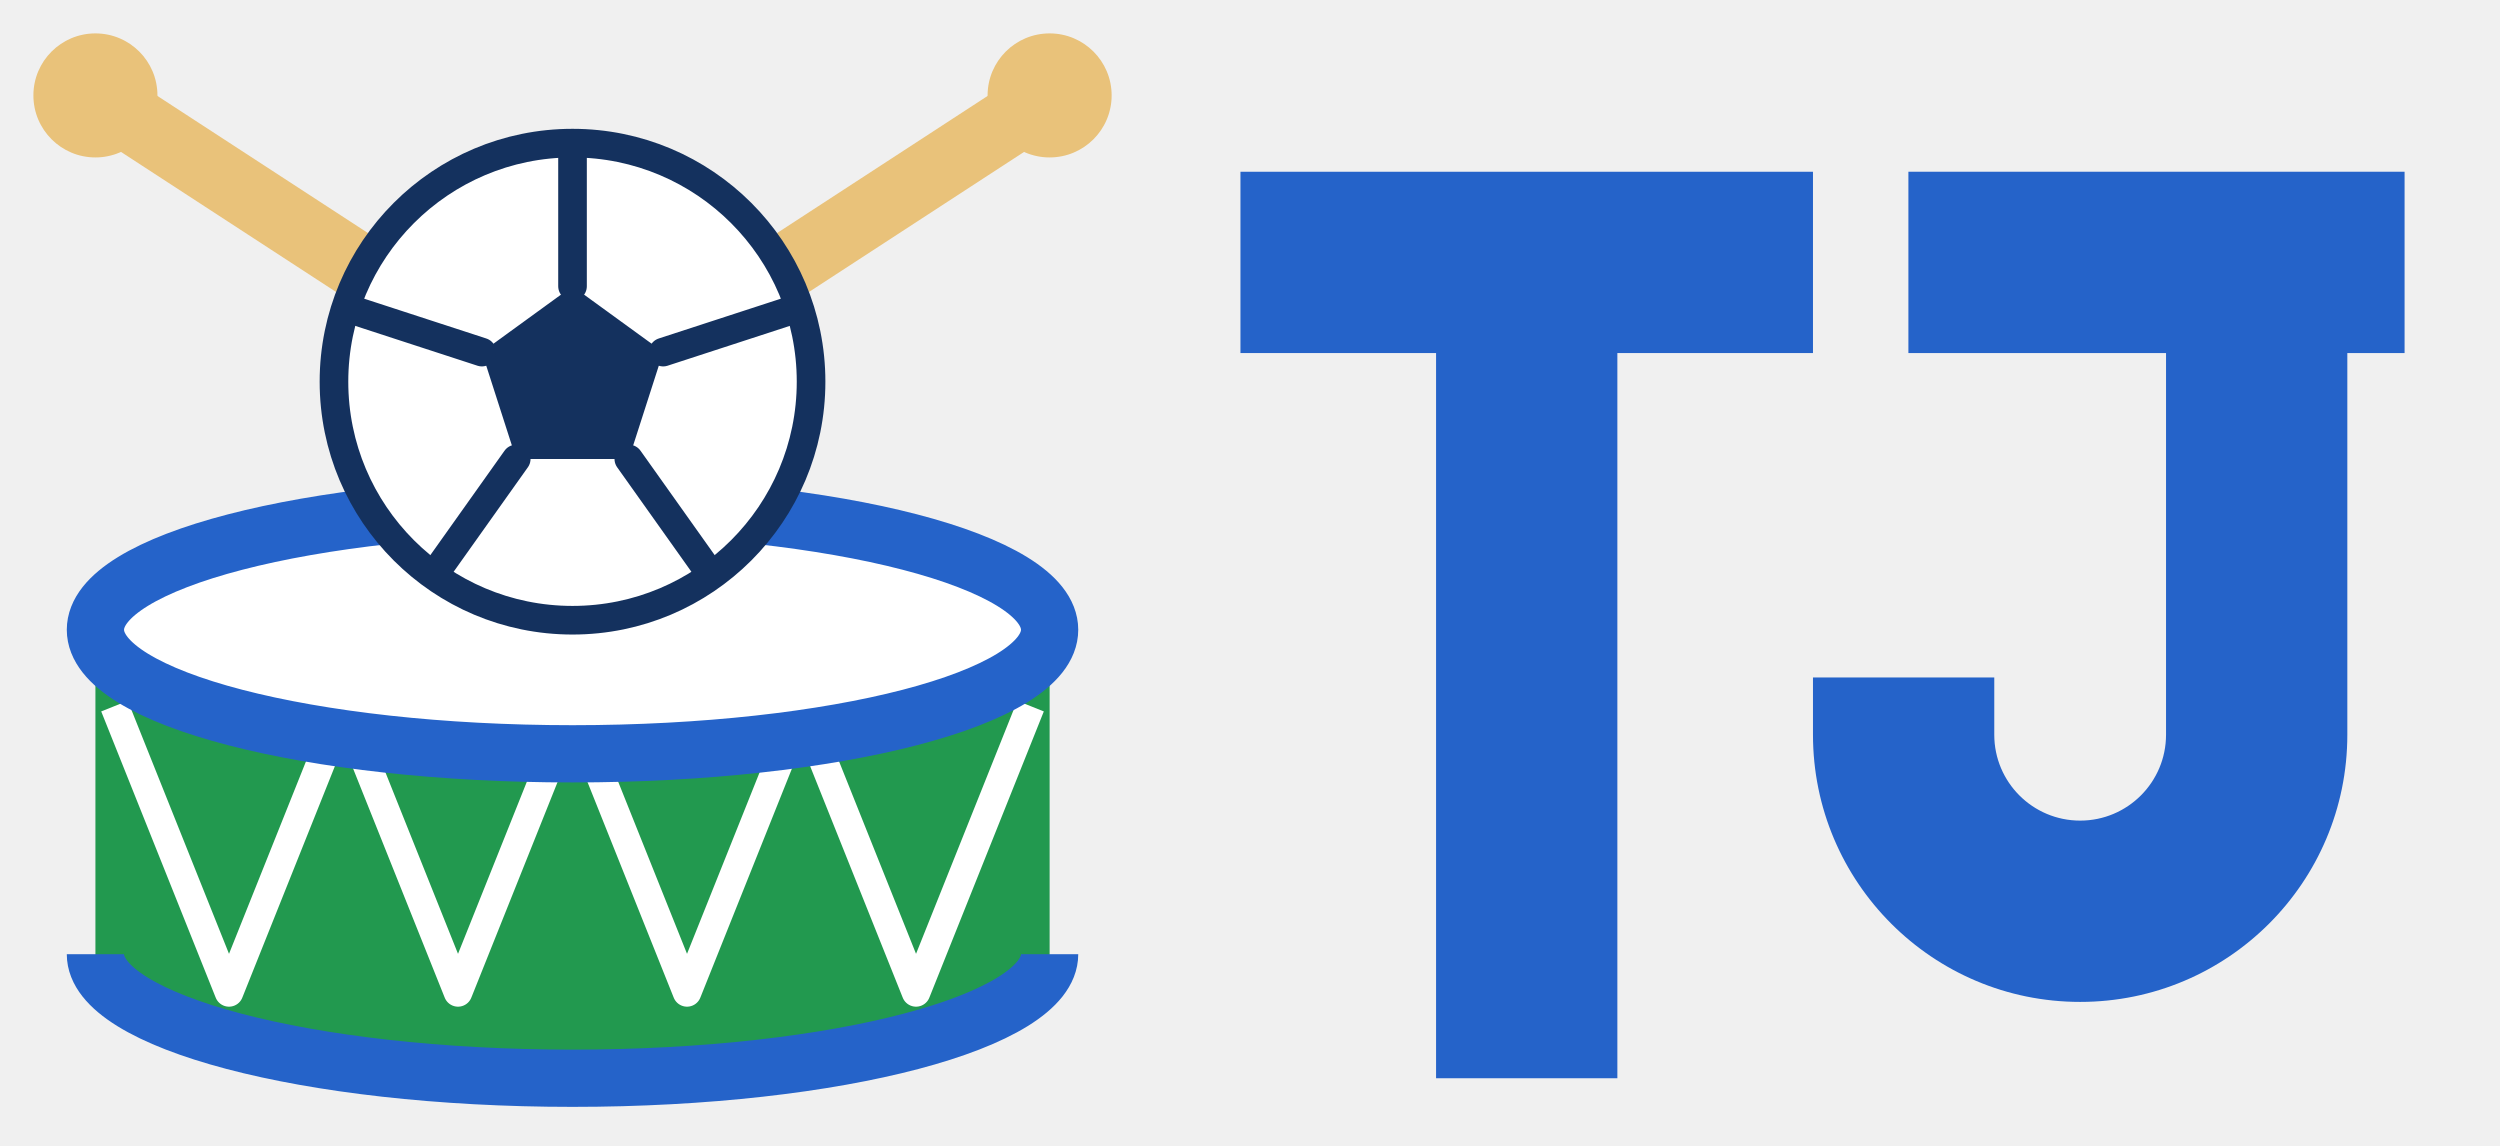
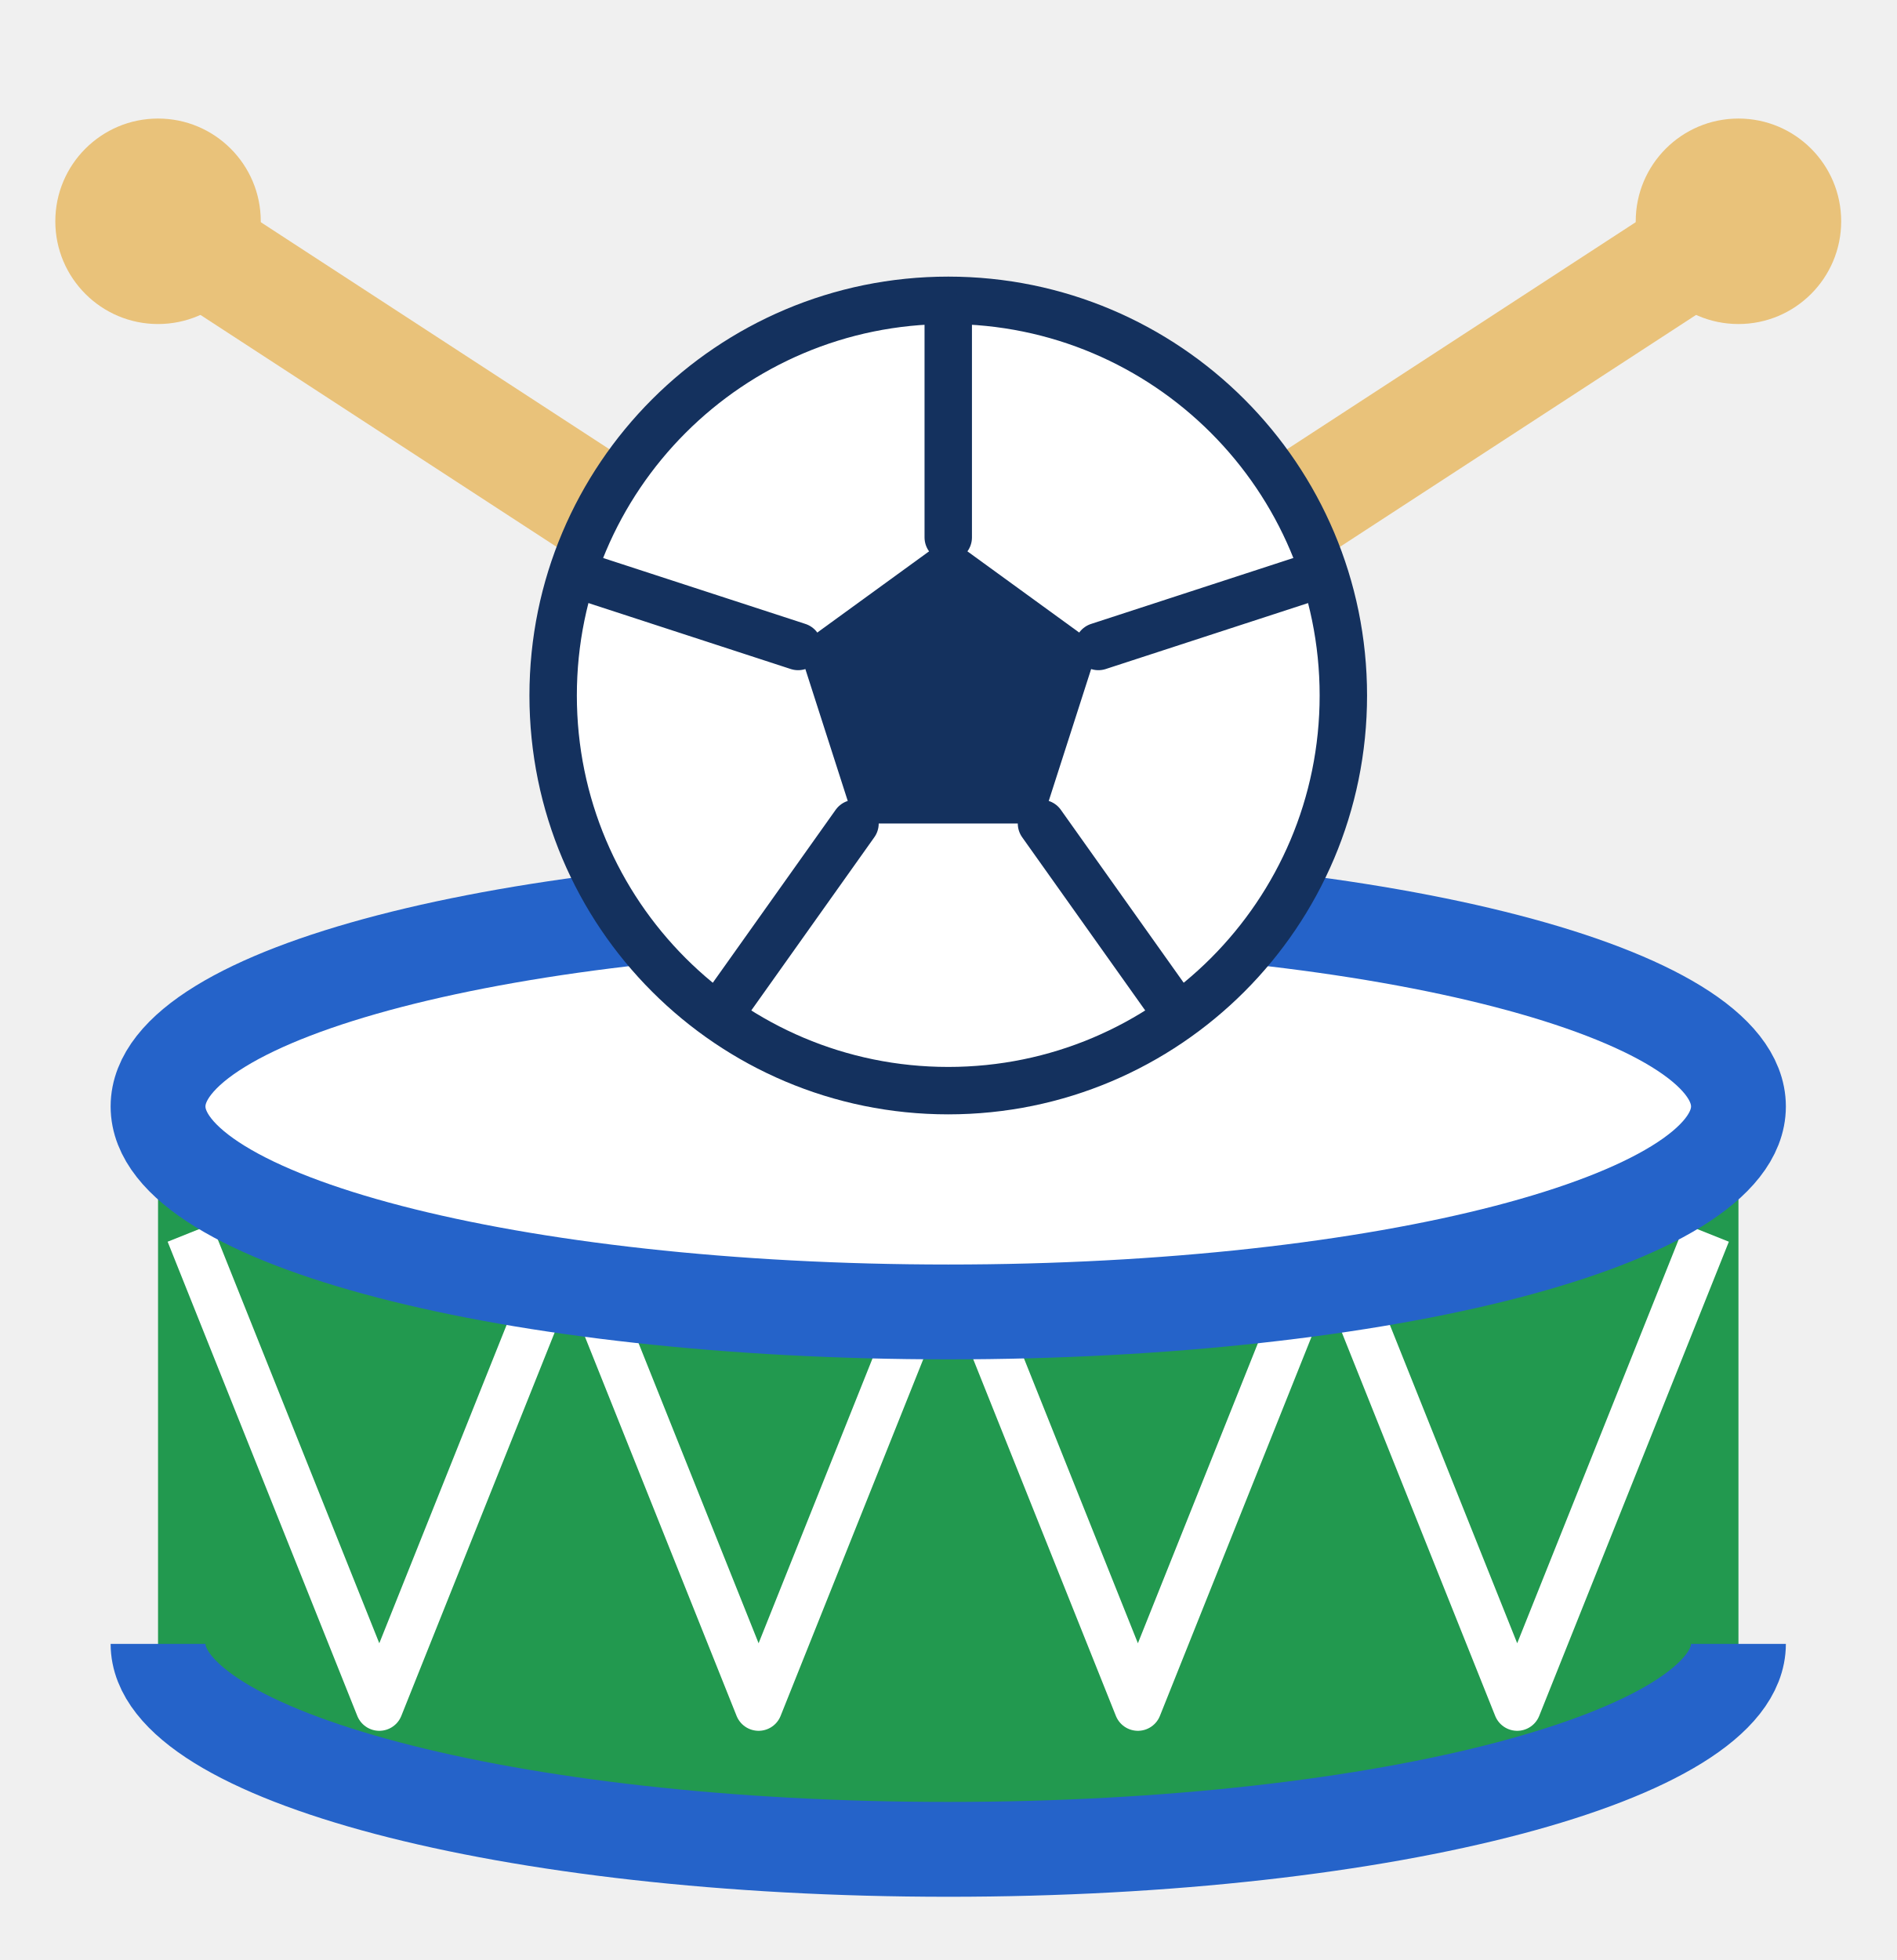
- <svg xmlns="http://www.w3.org/2000/svg" viewBox="0 0 262 120" role="img" aria-labelledby="t">
+ <svg xmlns="http://www.w3.org/2000/svg" viewBox="0 -4 120 124" role="img" aria-labelledby="t">
  <g stroke="#e9c27a" stroke-width="7" stroke-linecap="round">
    <line x1="10" y1="10" x2="96" y2="66" />
    <line x1="110" y1="10" x2="24" y2="66" />
  </g>
  <circle cx="10" cy="10" r="6.5" fill="#e9c27a" />
  <circle cx="110" cy="10" r="6.5" fill="#e9c27a" />
  <path d="M10 66v34c0 7 22 13 50 13s50-6 50-13V66z" fill="#22994f" />
  <path d="M12 74l12 30l12-30l12 30l12-30l12 30l12-30l12 30l12-30" fill="none" stroke="#ffffff" stroke-width="3" stroke-linejoin="round" />
  <path d="M10 100c0 7 22 13 50 13s50-6 50-13" fill="none" stroke="#2563c9" stroke-width="6" />
  <ellipse cx="60" cy="66" rx="50" ry="13" fill="#ffffff" stroke="#2563c9" stroke-width="6" />
  <g transform="translate(60 40)">
    <circle r="25" fill="#ffffff" stroke="#14315e" stroke-width="3" />
    <polygon points="0,-10 9.5,-3.1 5.9,8.1 -5.9,8.1 -9.5,-3.1" fill="#14315e" />
    <g stroke="#14315e" stroke-width="3" stroke-linecap="round">
      <line x1="0" y1="-10" x2="0" y2="-24" />
      <line x1="9.5" y1="-3.1" x2="23" y2="-7.5" />
      <line x1="5.9" y1="8.1" x2="14" y2="19.5" />
      <line x1="-5.9" y1="8.1" x2="-14" y2="19.5" />
      <line x1="-9.5" y1="-3.1" x2="-23" y2="-7.5" />
    </g>
  </g>
  <g fill="#2563c9">
    <path d="M130 18h60v19h-20.5v76h-19V37H130z" />
    <path d="M200 18h52v19h-6v40a28 28 0 0 1-56 0v-6h19v6a9 9 0 0 0 18 0V37h-27z" />
  </g>
</svg>
